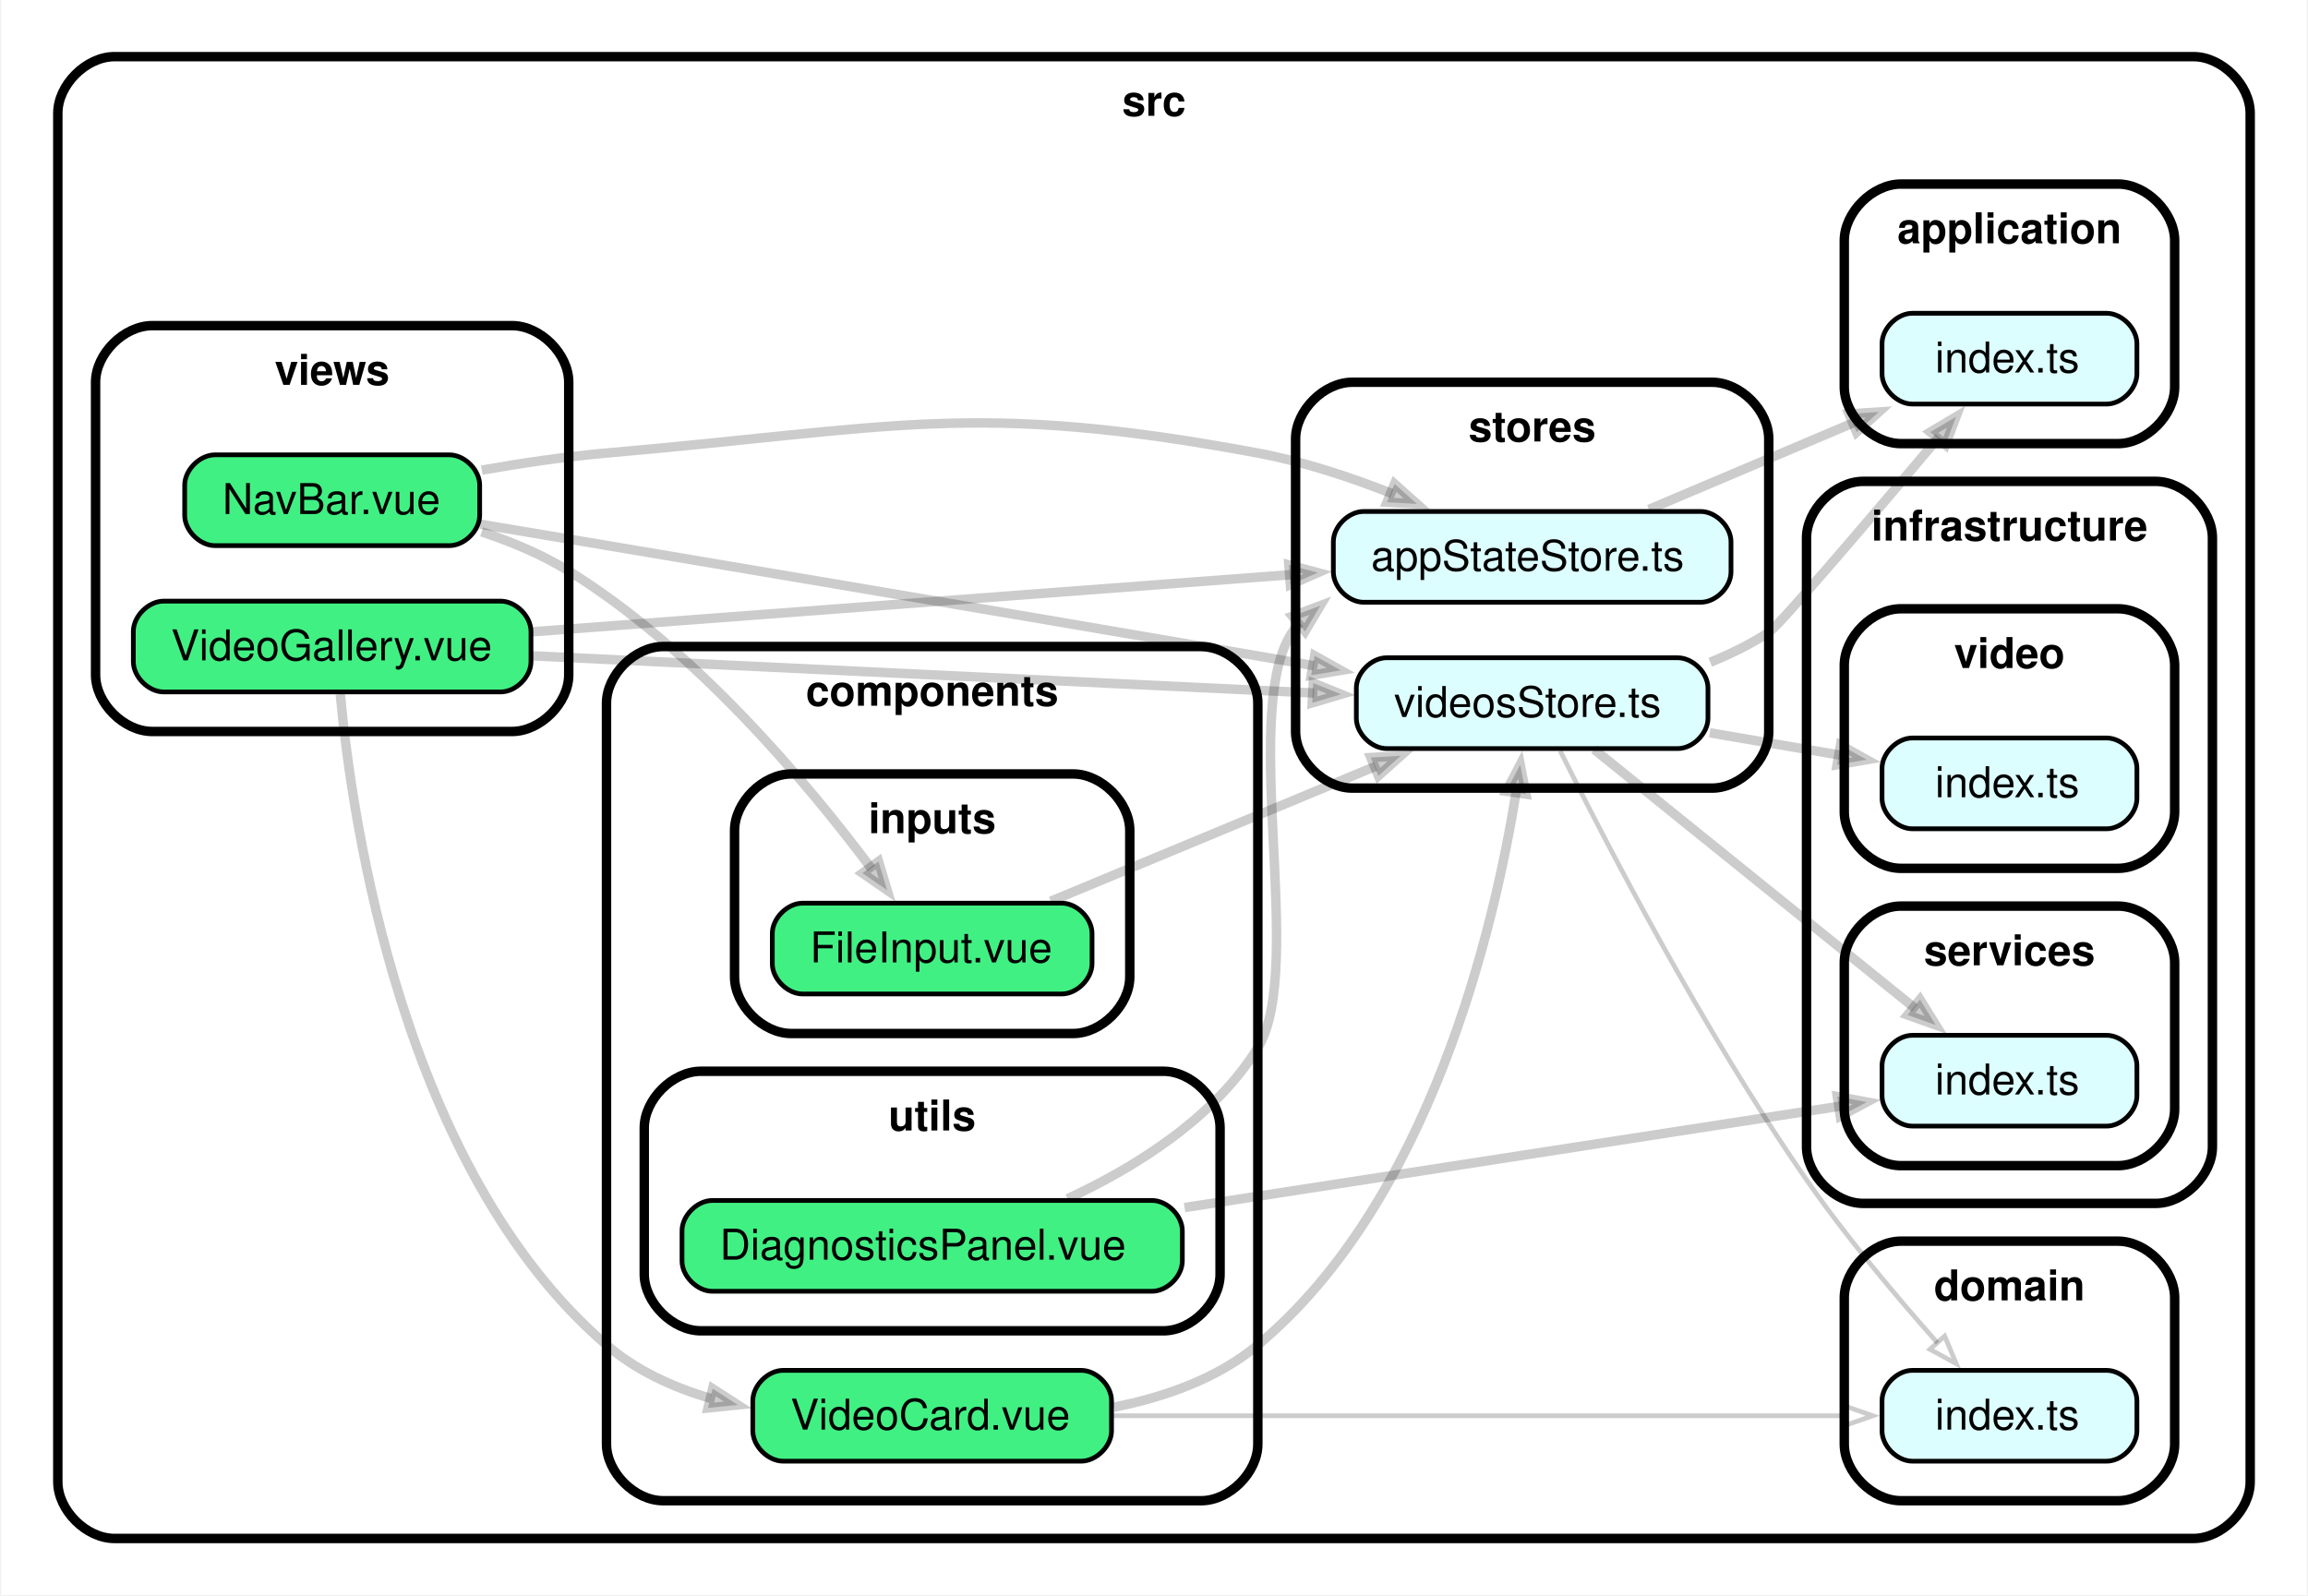
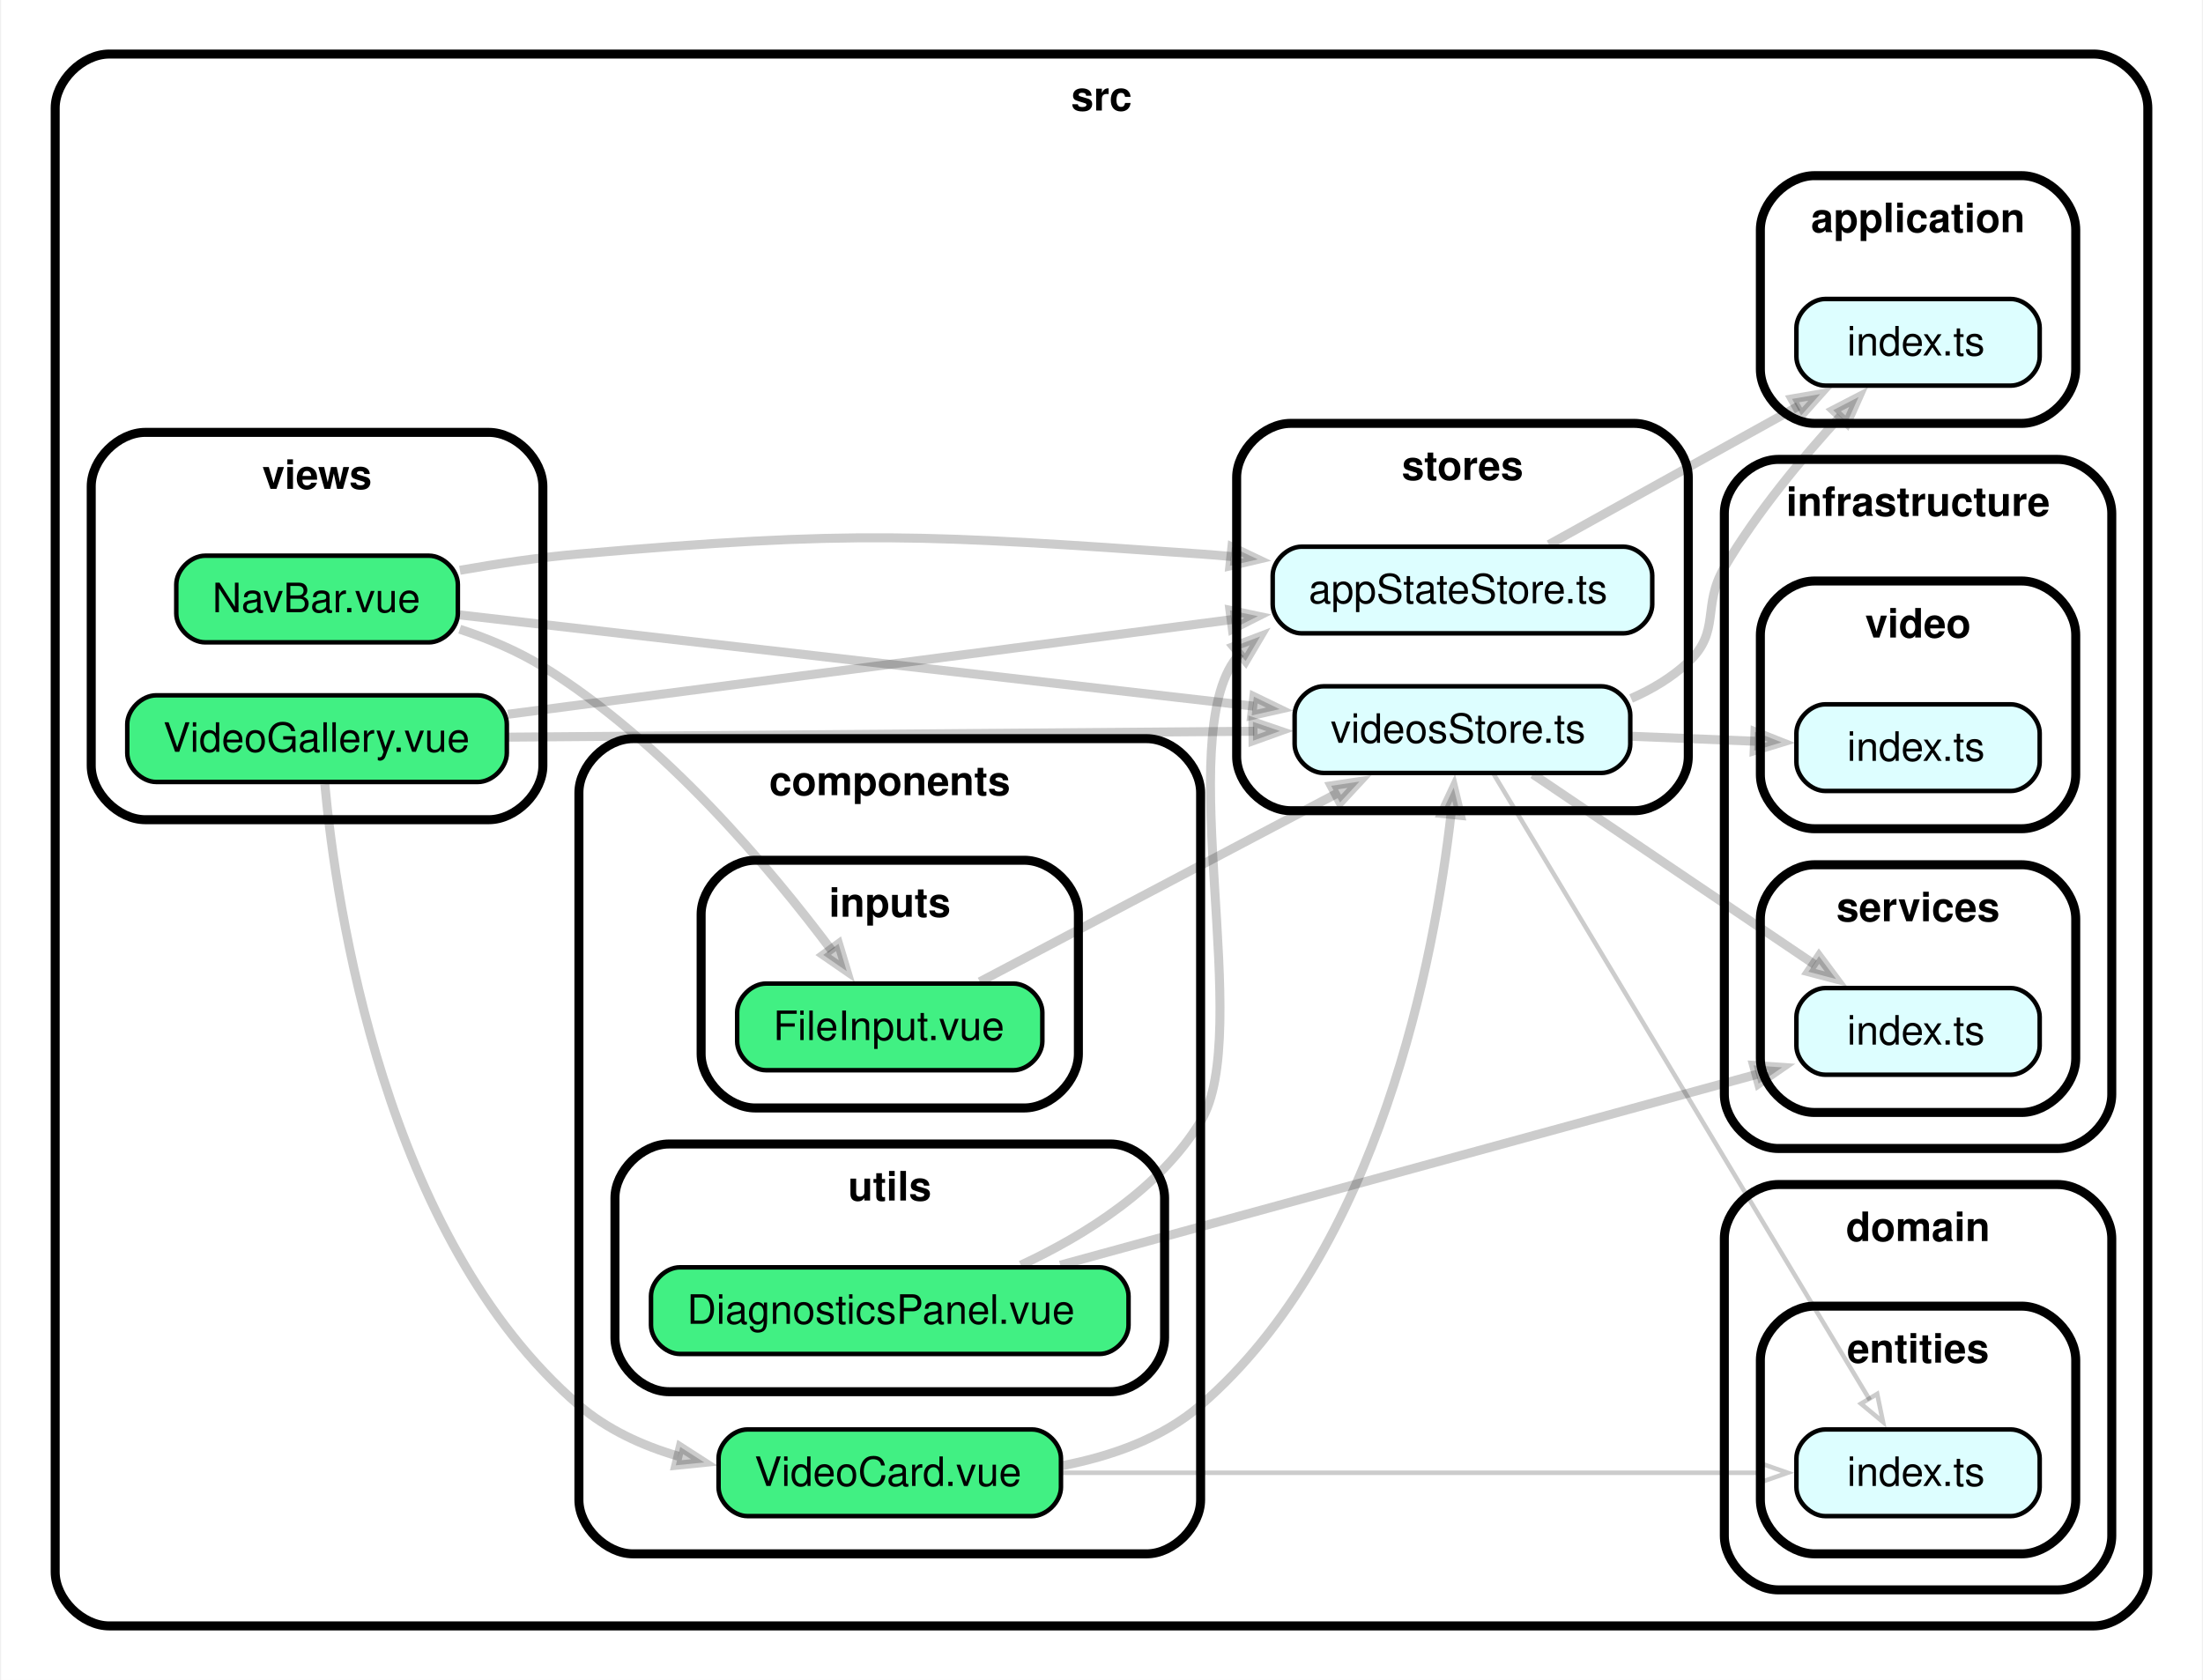
- <svg xmlns="http://www.w3.org/2000/svg" xmlns:xlink="http://www.w3.org/1999/xlink" width="489pt" height="338pt" viewBox="0.00 0.00 488.50 338.00">
-   <g id="graph0" class="graph" transform="scale(1 1) rotate(0) translate(4 334)">
-     <polygon fill="white" stroke="none" points="-4,4 -4,-334 484.5,-334 484.5,4 -4,4" />
+ <svg xmlns="http://www.w3.org/2000/svg" xmlns:xlink="http://www.w3.org/1999/xlink" width="489pt" height="373pt" viewBox="0.00 0.00 488.50 373.00">
+   <g id="graph0" class="graph" transform="scale(1 1) rotate(0) translate(4 369)">
+     <polygon fill="white" stroke="none" points="-4,4 -4,-369 484.5,-369 484.5,4 -4,4" />
    <g id="clust1" class="cluster">
-       <path fill="#ffffff" stroke="black" stroke-width="2" d="M20,-8C20,-8 460.5,-8 460.5,-8 466.5,-8 472.5,-14 472.5,-20 472.5,-20 472.5,-310 472.5,-310 472.5,-316 466.5,-322 460.5,-322 460.5,-322 20,-322 20,-322 14,-322 8,-316 8,-310 8,-310 8,-20 8,-20 8,-14 14,-8 20,-8" />
-       <text text-anchor="middle" x="240.25" y="-309.45" font-family="Helvetica,sans-Serif" font-weight="bold" font-size="9.00">src</text>
+       <path fill="#ffffff" stroke="black" stroke-width="2" d="M20,-8C20,-8 460.5,-8 460.5,-8 466.5,-8 472.5,-14 472.5,-20 472.5,-20 472.5,-345 472.5,-345 472.5,-351 466.5,-357 460.5,-357 460.5,-357 20,-357 20,-357 14,-357 8,-351 8,-345 8,-345 8,-20 8,-20 8,-14 14,-8 20,-8" />
+       <text text-anchor="middle" x="240.25" y="-344.45" font-family="Helvetica,sans-Serif" font-weight="bold" font-size="9.00">src</text>
    </g>
    <g id="clust2" class="cluster">
-       <path fill="#ffffff" stroke="black" stroke-width="2" d="M398.5,-240C398.5,-240 444.5,-240 444.5,-240 450.5,-240 456.5,-246 456.5,-252 456.5,-252 456.5,-283 456.5,-283 456.5,-289 450.5,-295 444.5,-295 444.5,-295 398.5,-295 398.5,-295 392.5,-295 386.5,-289 386.5,-283 386.5,-283 386.5,-252 386.5,-252 386.5,-246 392.5,-240 398.5,-240" />
-       <text text-anchor="middle" x="421.5" y="-282.45" font-family="Helvetica,sans-Serif" font-weight="bold" font-size="9.00">application</text>
+       <path fill="#ffffff" stroke="black" stroke-width="2" d="M398.5,-275C398.5,-275 444.5,-275 444.5,-275 450.5,-275 456.5,-281 456.5,-287 456.5,-287 456.5,-318 456.5,-318 456.5,-324 450.5,-330 444.5,-330 444.5,-330 398.5,-330 398.5,-330 392.5,-330 386.5,-324 386.5,-318 386.5,-318 386.5,-287 386.5,-287 386.5,-281 392.5,-275 398.5,-275" />
+       <text text-anchor="middle" x="421.5" y="-317.45" font-family="Helvetica,sans-Serif" font-weight="bold" font-size="9.00">application</text>
    </g>
    <g id="clust3" class="cluster">
-       <path fill="#ffffff" stroke="black" stroke-width="2" d="M136.25,-16C136.25,-16 250.25,-16 250.25,-16 256.25,-16 262.25,-22 262.25,-28 262.25,-28 262.25,-185 262.25,-185 262.25,-191 256.25,-197 250.25,-197 250.25,-197 136.25,-197 136.25,-197 130.25,-197 124.25,-191 124.25,-185 124.25,-185 124.25,-28 124.25,-28 124.25,-22 130.25,-16 136.25,-16" />
-       <text text-anchor="middle" x="193.25" y="-184.45" font-family="Helvetica,sans-Serif" font-weight="bold" font-size="9.00">components</text>
+       <path fill="#ffffff" stroke="black" stroke-width="2" d="M136.25,-24C136.25,-24 250.25,-24 250.25,-24 256.25,-24 262.25,-30 262.25,-36 262.25,-36 262.25,-193 262.25,-193 262.25,-199 256.25,-205 250.25,-205 250.25,-205 136.25,-205 136.25,-205 130.25,-205 124.25,-199 124.25,-193 124.25,-193 124.25,-36 124.25,-36 124.25,-30 130.25,-24 136.25,-24" />
+       <text text-anchor="middle" x="193.25" y="-192.45" font-family="Helvetica,sans-Serif" font-weight="bold" font-size="9.00">components</text>
    </g>
    <g id="clust4" class="cluster">
-       <path fill="#ffffff" stroke="black" stroke-width="2" d="M163.38,-115C163.38,-115 223.12,-115 223.12,-115 229.12,-115 235.12,-121 235.12,-127 235.12,-127 235.12,-158 235.12,-158 235.12,-164 229.12,-170 223.12,-170 223.12,-170 163.38,-170 163.38,-170 157.38,-170 151.38,-164 151.38,-158 151.38,-158 151.38,-127 151.38,-127 151.38,-121 157.38,-115 163.38,-115" />
-       <text text-anchor="middle" x="193.25" y="-157.45" font-family="Helvetica,sans-Serif" font-weight="bold" font-size="9.00">inputs</text>
+       <path fill="#ffffff" stroke="black" stroke-width="2" d="M163.38,-123C163.38,-123 223.12,-123 223.12,-123 229.12,-123 235.12,-129 235.12,-135 235.12,-135 235.12,-166 235.12,-166 235.12,-172 229.12,-178 223.12,-178 223.12,-178 163.38,-178 163.38,-178 157.38,-178 151.38,-172 151.38,-166 151.38,-166 151.38,-135 151.38,-135 151.38,-129 157.38,-123 163.38,-123" />
+       <text text-anchor="middle" x="193.25" y="-165.45" font-family="Helvetica,sans-Serif" font-weight="bold" font-size="9.00">inputs</text>
    </g>
    <g id="clust5" class="cluster">
-       <path fill="#ffffff" stroke="black" stroke-width="2" d="M144.25,-52C144.25,-52 242.25,-52 242.25,-52 248.25,-52 254.25,-58 254.25,-64 254.25,-64 254.25,-95 254.25,-95 254.25,-101 248.25,-107 242.25,-107 242.25,-107 144.25,-107 144.25,-107 138.25,-107 132.25,-101 132.25,-95 132.25,-95 132.25,-64 132.25,-64 132.25,-58 138.25,-52 144.25,-52" />
-       <text text-anchor="middle" x="193.25" y="-94.45" font-family="Helvetica,sans-Serif" font-weight="bold" font-size="9.00">utils</text>
+       <path fill="#ffffff" stroke="black" stroke-width="2" d="M144.25,-60C144.25,-60 242.25,-60 242.25,-60 248.25,-60 254.25,-66 254.25,-72 254.25,-72 254.25,-103 254.25,-103 254.25,-109 248.25,-115 242.25,-115 242.25,-115 144.25,-115 144.25,-115 138.25,-115 132.25,-109 132.25,-103 132.25,-103 132.25,-72 132.25,-72 132.25,-66 138.25,-60 144.25,-60" />
+       <text text-anchor="middle" x="193.25" y="-102.45" font-family="Helvetica,sans-Serif" font-weight="bold" font-size="9.00">utils</text>
+     </g>
+     <g id="clust8" class="cluster">
+       <path fill="#ffffff" stroke="black" stroke-width="2" d="M390.5,-114C390.5,-114 452.5,-114 452.5,-114 458.5,-114 464.5,-120 464.5,-126 464.5,-126 464.5,-255 464.5,-255 464.5,-261 458.5,-267 452.5,-267 452.5,-267 390.5,-267 390.5,-267 384.5,-267 378.5,-261 378.5,-255 378.5,-255 378.5,-126 378.5,-126 378.5,-120 384.5,-114 390.5,-114" />
+       <text text-anchor="middle" x="421.5" y="-254.45" font-family="Helvetica,sans-Serif" font-weight="bold" font-size="9.00">infrastructure</text>
+     </g>
+     <g id="clust9" class="cluster">
+       <path fill="#ffffff" stroke="black" stroke-width="2" d="M398.5,-122C398.5,-122 444.5,-122 444.5,-122 450.5,-122 456.5,-128 456.5,-134 456.5,-134 456.5,-165 456.5,-165 456.5,-171 450.5,-177 444.5,-177 444.5,-177 398.5,-177 398.5,-177 392.5,-177 386.5,-171 386.5,-165 386.5,-165 386.5,-134 386.5,-134 386.5,-128 392.5,-122 398.5,-122" />
+       <text text-anchor="middle" x="421.5" y="-164.45" font-family="Helvetica,sans-Serif" font-weight="bold" font-size="9.00">services</text>
+     </g>
+     <g id="clust10" class="cluster">
+       <path fill="#ffffff" stroke="black" stroke-width="2" d="M398.5,-185C398.5,-185 444.5,-185 444.5,-185 450.5,-185 456.5,-191 456.5,-197 456.5,-197 456.5,-228 456.5,-228 456.5,-234 450.5,-240 444.5,-240 444.5,-240 398.5,-240 398.5,-240 392.5,-240 386.5,-234 386.5,-228 386.5,-228 386.5,-197 386.5,-197 386.5,-191 392.5,-185 398.5,-185" />
+       <text text-anchor="middle" x="421.5" y="-227.45" font-family="Helvetica,sans-Serif" font-weight="bold" font-size="9.00">video</text>
+     </g>
+     <g id="clust6" class="cluster">
+       <path fill="#ffffff" stroke="black" stroke-width="2" d="M390.5,-16C390.5,-16 452.5,-16 452.5,-16 458.5,-16 464.5,-22 464.5,-28 464.5,-28 464.5,-94 464.5,-94 464.5,-100 458.5,-106 452.5,-106 452.5,-106 390.5,-106 390.5,-106 384.5,-106 378.5,-100 378.5,-94 378.5,-94 378.5,-28 378.5,-28 378.5,-22 384.5,-16 390.5,-16" />
+       <text text-anchor="middle" x="421.5" y="-93.45" font-family="Helvetica,sans-Serif" font-weight="bold" font-size="9.00">domain</text>
    </g>
    <g id="clust7" class="cluster">
-       <path fill="#ffffff" stroke="black" stroke-width="2" d="M390.5,-79C390.5,-79 452.5,-79 452.5,-79 458.5,-79 464.5,-85 464.5,-91 464.5,-91 464.5,-220 464.5,-220 464.5,-226 458.5,-232 452.5,-232 452.5,-232 390.5,-232 390.5,-232 384.5,-232 378.5,-226 378.5,-220 378.5,-220 378.5,-91 378.5,-91 378.5,-85 384.5,-79 390.5,-79" />
-       <text text-anchor="middle" x="421.5" y="-219.45" font-family="Helvetica,sans-Serif" font-weight="bold" font-size="9.00">infrastructure</text>
-     </g>
-     <g id="clust8" class="cluster">
-       <path fill="#ffffff" stroke="black" stroke-width="2" d="M398.5,-87C398.5,-87 444.5,-87 444.5,-87 450.5,-87 456.5,-93 456.5,-99 456.5,-99 456.5,-130 456.5,-130 456.5,-136 450.5,-142 444.5,-142 444.5,-142 398.5,-142 398.5,-142 392.5,-142 386.5,-136 386.5,-130 386.5,-130 386.5,-99 386.5,-99 386.5,-93 392.5,-87 398.5,-87" />
-       <text text-anchor="middle" x="421.5" y="-129.45" font-family="Helvetica,sans-Serif" font-weight="bold" font-size="9.00">services</text>
-     </g>
-     <g id="clust9" class="cluster">
-       <path fill="#ffffff" stroke="black" stroke-width="2" d="M398.5,-150C398.5,-150 444.5,-150 444.5,-150 450.5,-150 456.5,-156 456.5,-162 456.5,-162 456.5,-193 456.5,-193 456.5,-199 450.5,-205 444.5,-205 444.5,-205 398.5,-205 398.5,-205 392.5,-205 386.5,-199 386.5,-193 386.5,-193 386.5,-162 386.5,-162 386.5,-156 392.5,-150 398.5,-150" />
-       <text text-anchor="middle" x="421.5" y="-192.45" font-family="Helvetica,sans-Serif" font-weight="bold" font-size="9.00">video</text>
-     </g>
-     <g id="clust10" class="cluster">
-       <path fill="#ffffff" stroke="black" stroke-width="2" d="M282.25,-167C282.25,-167 358.5,-167 358.5,-167 364.5,-167 370.5,-173 370.5,-179 370.5,-179 370.5,-241 370.5,-241 370.5,-247 364.5,-253 358.5,-253 358.5,-253 282.25,-253 282.25,-253 276.25,-253 270.25,-247 270.25,-241 270.25,-241 270.25,-179 270.25,-179 270.25,-173 276.25,-167 282.25,-167" />
-       <text text-anchor="middle" x="320.38" y="-240.45" font-family="Helvetica,sans-Serif" font-weight="bold" font-size="9.00">stores</text>
-     </g>
-     <g id="clust6" class="cluster">
-       <path fill="#ffffff" stroke="black" stroke-width="2" d="M398.5,-16C398.5,-16 444.5,-16 444.5,-16 450.5,-16 456.5,-22 456.5,-28 456.5,-28 456.5,-59 456.5,-59 456.5,-65 450.5,-71 444.5,-71 444.5,-71 398.5,-71 398.5,-71 392.5,-71 386.5,-65 386.5,-59 386.5,-59 386.5,-28 386.5,-28 386.5,-22 392.5,-16 398.5,-16" />
-       <text text-anchor="middle" x="421.5" y="-58.45" font-family="Helvetica,sans-Serif" font-weight="bold" font-size="9.00">domain</text>
+       <path fill="#ffffff" stroke="black" stroke-width="2" d="M398.5,-24C398.5,-24 444.5,-24 444.5,-24 450.5,-24 456.5,-30 456.5,-36 456.5,-36 456.5,-67 456.5,-67 456.5,-73 450.5,-79 444.5,-79 444.5,-79 398.5,-79 398.5,-79 392.5,-79 386.5,-73 386.5,-67 386.5,-67 386.5,-36 386.5,-36 386.5,-30 392.5,-24 398.5,-24" />
+       <text text-anchor="middle" x="421.5" y="-66.45" font-family="Helvetica,sans-Serif" font-weight="bold" font-size="9.00">entities</text>
+     </g>
+     <g id="clust12" class="cluster">
+       <path fill="#ffffff" stroke="black" stroke-width="2" d="M28,-187C28,-187 104.25,-187 104.25,-187 110.25,-187 116.25,-193 116.25,-199 116.25,-199 116.25,-261 116.25,-261 116.25,-267 110.25,-273 104.25,-273 104.25,-273 28,-273 28,-273 22,-273 16,-267 16,-261 16,-261 16,-199 16,-199 16,-193 22,-187 28,-187" />
+       <text text-anchor="middle" x="66.12" y="-260.45" font-family="Helvetica,sans-Serif" font-weight="bold" font-size="9.00">views</text>
    </g>
    <g id="clust11" class="cluster">
-       <path fill="#ffffff" stroke="black" stroke-width="2" d="M28,-179C28,-179 104.25,-179 104.25,-179 110.25,-179 116.25,-185 116.25,-191 116.25,-191 116.25,-253 116.25,-253 116.25,-259 110.25,-265 104.25,-265 104.25,-265 28,-265 28,-265 22,-265 16,-259 16,-253 16,-253 16,-191 16,-191 16,-185 22,-179 28,-179" />
-       <text text-anchor="middle" x="66.12" y="-252.45" font-family="Helvetica,sans-Serif" font-weight="bold" font-size="9.00">views</text>
+       <path fill="#ffffff" stroke="black" stroke-width="2" d="M282.25,-189C282.25,-189 358.5,-189 358.5,-189 364.5,-189 370.5,-195 370.5,-201 370.5,-201 370.5,-263 370.5,-263 370.5,-269 364.5,-275 358.5,-275 358.5,-275 282.25,-275 282.25,-275 276.25,-275 270.25,-269 270.25,-263 270.25,-263 270.25,-201 270.25,-201 270.25,-195 276.25,-189 282.25,-189" />
+       <text text-anchor="middle" x="320.38" y="-262.45" font-family="Helvetica,sans-Serif" font-weight="bold" font-size="9.00">stores</text>
    </g>
    <g id="node1" class="node">
      <g id="a_node1">
        <a xlink:href="src/application/index.ts" xlink:title="index.ts">
-           <path fill="#ddfeff" stroke="black" d="M442.08,-267.62C442.08,-267.62 400.92,-267.62 400.92,-267.62 397.71,-267.62 394.5,-264.42 394.5,-261.21 394.5,-261.21 394.5,-254.79 394.5,-254.79 394.5,-251.58 397.71,-248.38 400.92,-248.38 400.92,-248.38 442.08,-248.38 442.08,-248.38 445.29,-248.38 448.5,-251.58 448.5,-254.79 448.5,-254.79 448.5,-261.21 448.5,-261.21 448.5,-264.42 445.29,-267.62 442.08,-267.62" />
-           <text text-anchor="start" x="405.75" y="-255.07" font-family="Helvetica,sans-Serif" font-size="9.00">index.ts</text>
+           <path fill="#ddfeff" stroke="black" d="M442.08,-302.62C442.08,-302.62 400.92,-302.62 400.92,-302.62 397.71,-302.62 394.5,-299.42 394.5,-296.21 394.5,-296.21 394.5,-289.79 394.5,-289.79 394.5,-286.58 397.71,-283.38 400.92,-283.38 400.92,-283.38 442.08,-283.38 442.08,-283.38 445.29,-283.38 448.5,-286.58 448.5,-289.79 448.5,-289.79 448.5,-296.21 448.5,-296.21 448.5,-299.42 445.29,-302.62 442.08,-302.62" />
+           <text text-anchor="start" x="405.75" y="-290.07" font-family="Helvetica,sans-Serif" font-size="9.00">index.ts</text>
        </a>
      </g>
    </g>
    <g id="node2" class="node">
      <g id="a_node2">
        <a xlink:href="src/components/VideoCard.vue" xlink:title="VideoCard.vue">
-           <path fill="#41f083" stroke="black" d="M224.83,-43.62C224.83,-43.62 161.67,-43.62 161.67,-43.62 158.46,-43.62 155.25,-40.42 155.25,-37.21 155.25,-37.21 155.25,-30.79 155.25,-30.79 155.25,-27.58 158.46,-24.38 161.67,-24.38 161.67,-24.38 224.83,-24.38 224.83,-24.38 228.04,-24.38 231.25,-27.58 231.25,-30.79 231.25,-30.79 231.25,-37.21 231.25,-37.21 231.25,-40.42 228.04,-43.62 224.83,-43.62" />
-           <text text-anchor="start" x="163.25" y="-31.07" font-family="Helvetica,sans-Serif" font-size="9.00">VideoCard.vue</text>
+           <path fill="#41f083" stroke="black" d="M224.83,-51.62C224.83,-51.62 161.67,-51.62 161.67,-51.62 158.46,-51.62 155.25,-48.42 155.25,-45.21 155.25,-45.21 155.25,-38.79 155.25,-38.79 155.25,-35.58 158.46,-32.38 161.67,-32.38 161.67,-32.38 224.83,-32.38 224.83,-32.38 228.04,-32.38 231.25,-35.58 231.25,-38.79 231.25,-38.79 231.25,-45.21 231.25,-45.21 231.25,-48.42 228.04,-51.62 224.83,-51.62" />
+           <text text-anchor="start" x="163.25" y="-39.08" font-family="Helvetica,sans-Serif" font-size="9.00">VideoCard.vue</text>
        </a>
      </g>
    </g>
    <g id="node3" class="node">
      <g id="a_node3">
-         <a xlink:href="src/domain/index.ts" xlink:title="index.ts">
-           <path fill="#ddfeff" stroke="black" d="M442.08,-43.62C442.08,-43.62 400.92,-43.62 400.92,-43.62 397.71,-43.62 394.5,-40.42 394.5,-37.21 394.5,-37.21 394.5,-30.79 394.5,-30.79 394.5,-27.58 397.71,-24.38 400.92,-24.38 400.92,-24.38 442.08,-24.38 442.08,-24.38 445.29,-24.38 448.5,-27.58 448.5,-30.79 448.5,-30.79 448.5,-37.21 448.5,-37.21 448.5,-40.42 445.29,-43.62 442.08,-43.62" />
-           <text text-anchor="start" x="405.75" y="-31.07" font-family="Helvetica,sans-Serif" font-size="9.00">index.ts</text>
+         <a xlink:href="src/stores/videosStore.ts" xlink:title="videosStore.ts">
+           <path fill="#ddfeff" stroke="black" d="M351.21,-216.62C351.21,-216.62 289.54,-216.62 289.54,-216.62 286.33,-216.62 283.12,-213.42 283.12,-210.21 283.12,-210.21 283.12,-203.79 283.12,-203.79 283.12,-200.58 286.33,-197.38 289.54,-197.38 289.54,-197.38 351.21,-197.38 351.21,-197.38 354.42,-197.38 357.62,-200.58 357.62,-203.79 357.62,-203.79 357.62,-210.21 357.62,-210.21 357.62,-213.42 354.42,-216.62 351.21,-216.62" />
+           <text text-anchor="start" x="291.12" y="-204.07" font-family="Helvetica,sans-Serif" font-size="9.00">videosStore.ts</text>
        </a>
      </g>
    </g>
    <g id="edge1" class="edge">
-       <path fill="none" stroke="#000000" stroke-opacity="0.2" d="M231.61,-34C274.74,-34 345.05,-34 386.64,-34" />
-       <polygon fill="none" stroke="#000000" stroke-opacity="0.2" points="386.54,-36.1 392.54,-34 386.54,-31.9 386.54,-36.1" />
+       <path fill="none" stroke="#000000" stroke-width="2" stroke-opacity="0.2" d="M231.5,-43.57C242.44,-45.67 253.74,-49.65 262.25,-57 302.02,-91.32 314.19,-156.43 317.85,-188.37" />
+       <polygon fill="#000000" fill-opacity="0.2" stroke="#000000" stroke-width="2" stroke-opacity="0.2" points="315.74,-188.38 318.43,-194.14 319.92,-187.96 315.74,-188.38" />
    </g>
    <g id="node4" class="node">
      <g id="a_node4">
-         <a xlink:href="src/stores/videosStore.ts" xlink:title="videosStore.ts">
-           <path fill="#ddfeff" stroke="black" d="M351.21,-194.62C351.21,-194.62 289.54,-194.62 289.54,-194.62 286.33,-194.62 283.12,-191.42 283.12,-188.21 283.12,-188.21 283.12,-181.79 283.12,-181.79 283.12,-178.58 286.33,-175.38 289.54,-175.38 289.54,-175.38 351.21,-175.38 351.21,-175.38 354.42,-175.38 357.62,-178.58 357.62,-181.79 357.62,-181.79 357.62,-188.21 357.62,-188.21 357.62,-191.42 354.42,-194.62 351.21,-194.62" />
-           <text text-anchor="start" x="291.12" y="-182.07" font-family="Helvetica,sans-Serif" font-size="9.00">videosStore.ts</text>
+         <a xlink:href="src/domain/entities/index.ts" xlink:title="index.ts">
+           <path fill="#ddfeff" stroke="black" d="M442.08,-51.62C442.08,-51.62 400.92,-51.62 400.92,-51.62 397.71,-51.62 394.5,-48.42 394.5,-45.21 394.5,-45.21 394.5,-38.79 394.5,-38.79 394.5,-35.58 397.71,-32.38 400.92,-32.38 400.92,-32.38 442.08,-32.38 442.08,-32.38 445.29,-32.38 448.5,-35.58 448.5,-38.79 448.5,-38.79 448.5,-45.21 448.5,-45.21 448.5,-48.42 445.29,-51.62 442.08,-51.62" />
+           <text text-anchor="start" x="405.75" y="-39.08" font-family="Helvetica,sans-Serif" font-size="9.00">index.ts</text>
        </a>
      </g>
    </g>
    <g id="edge2" class="edge">
-       <path fill="none" stroke="#000000" stroke-width="2" stroke-opacity="0.2" d="M231.7,-35.81C242.52,-37.94 253.71,-41.88 262.25,-49 298.63,-79.34 312.26,-136.84 317.02,-166.41" />
-       <polygon fill="#000000" fill-opacity="0.2" stroke="#000000" stroke-width="2" stroke-opacity="0.2" points="314.89,-166.33 317.84,-171.97 319.05,-165.73 314.89,-166.33" />
+       <path fill="none" stroke="#000000" stroke-opacity="0.2" d="M231.61,-42C274.74,-42 345.05,-42 386.64,-42" />
+       <polygon fill="none" stroke="#000000" stroke-opacity="0.2" points="386.54,-44.1 392.54,-42 386.54,-39.9 386.54,-44.1" />
    </g>
    <g id="edge7" class="edge">
-       <path fill="none" stroke="#000000" stroke-width="2" stroke-opacity="0.2" d="M358.1,-193.67C362.45,-195.43 366.69,-197.52 370.5,-200 372.78,-201.49 392.57,-224.77 406.56,-241.37" />
-       <polygon fill="#000000" fill-opacity="0.2" stroke="#000000" stroke-width="2" stroke-opacity="0.2" points="404.71,-242.44 410.18,-245.68 407.93,-239.74 404.71,-242.44" />
+       <path fill="none" stroke="#000000" stroke-width="2" stroke-opacity="0.2" d="M357.8,-213.92C362.45,-215.95 366.85,-218.59 370.5,-222 377.8,-228.82 373.44,-234.39 378.5,-243 385.64,-255.15 395.75,-267.29 404.26,-276.57" />
+       <polygon fill="#000000" fill-opacity="0.2" stroke="#000000" stroke-width="2" stroke-opacity="0.2" points="402.66,-277.93 408.3,-280.85 405.71,-275.05 402.66,-277.93" />
    </g>
    <g id="edge8" class="edge">
-       <path fill="none" stroke="#000000" stroke-opacity="0.2" d="M326.31,-174.89C335.56,-156.27 356.56,-115.61 378.5,-84 386.96,-71.81 397.74,-59.02 406.26,-49.43" />
-       <polygon fill="none" stroke="#000000" stroke-opacity="0.2" points="407.77,-50.89 410.23,-45.03 404.65,-48.08 407.77,-50.89" />
+       <path fill="none" stroke="#000000" stroke-opacity="0.2" d="M327.28,-197.17C343.77,-169.73 390.43,-92.05 410.8,-58.15" />
+       <polygon fill="none" stroke="#000000" stroke-opacity="0.2" points="412.43,-59.51 413.72,-53.28 408.83,-57.34 412.43,-59.51" />
    </g>
    <g id="node8" class="node">
      <g id="a_node8">
        <a xlink:href="src/infrastructure/services/index.ts" xlink:title="index.ts">
-           <path fill="#ddfeff" stroke="black" d="M442.08,-114.62C442.08,-114.62 400.92,-114.62 400.92,-114.62 397.71,-114.62 394.5,-111.42 394.5,-108.21 394.5,-108.21 394.5,-101.79 394.5,-101.79 394.5,-98.58 397.71,-95.38 400.92,-95.38 400.92,-95.38 442.08,-95.38 442.08,-95.38 445.29,-95.38 448.5,-98.58 448.5,-101.79 448.5,-101.79 448.5,-108.21 448.5,-108.21 448.5,-111.42 445.29,-114.62 442.08,-114.62" />
-           <text text-anchor="start" x="405.75" y="-102.08" font-family="Helvetica,sans-Serif" font-size="9.00">index.ts</text>
+           <path fill="#ddfeff" stroke="black" d="M442.08,-149.62C442.08,-149.62 400.92,-149.62 400.92,-149.62 397.71,-149.62 394.5,-146.42 394.5,-143.21 394.5,-143.21 394.5,-136.79 394.5,-136.79 394.5,-133.58 397.71,-130.38 400.92,-130.38 400.92,-130.38 442.08,-130.38 442.08,-130.38 445.29,-130.38 448.5,-133.58 448.5,-136.79 448.5,-136.79 448.5,-143.21 448.5,-143.21 448.5,-146.42 445.29,-149.62 442.08,-149.62" />
+           <text text-anchor="start" x="405.75" y="-137.07" font-family="Helvetica,sans-Serif" font-size="9.00">index.ts</text>
        </a>
      </g>
    </g>
    <g id="edge9" class="edge">
-       <path fill="none" stroke="#000000" stroke-width="2" stroke-opacity="0.2" d="M333.53,-175.19C350.47,-161.52 381.36,-136.59 401.4,-120.41" />
-       <polygon fill="#000000" fill-opacity="0.2" stroke="#000000" stroke-width="2" stroke-opacity="0.2" points="402.54,-122.19 405.89,-116.79 399.9,-118.93 402.54,-122.19" />
+       <path fill="none" stroke="#000000" stroke-width="2" stroke-opacity="0.2" d="M336,-197.11C352.47,-185.98 379.42,-167.77 398.45,-154.91" />
+       <polygon fill="#000000" fill-opacity="0.2" stroke="#000000" stroke-width="2" stroke-opacity="0.2" points="399.51,-156.72 403.31,-151.62 397.16,-153.24 399.51,-156.72" />
    </g>
    <g id="node9" class="node">
      <g id="a_node9">
        <a xlink:href="src/infrastructure/video/index.ts" xlink:title="index.ts">
-           <path fill="#ddfeff" stroke="black" d="M442.08,-177.62C442.08,-177.62 400.92,-177.62 400.92,-177.62 397.71,-177.62 394.5,-174.42 394.5,-171.21 394.5,-171.21 394.5,-164.79 394.5,-164.79 394.5,-161.58 397.71,-158.38 400.92,-158.38 400.92,-158.38 442.08,-158.38 442.08,-158.38 445.29,-158.38 448.5,-161.58 448.5,-164.79 448.5,-164.79 448.5,-171.21 448.5,-171.21 448.5,-174.42 445.29,-177.62 442.08,-177.62" />
-           <text text-anchor="start" x="405.75" y="-165.07" font-family="Helvetica,sans-Serif" font-size="9.00">index.ts</text>
+           <path fill="#ddfeff" stroke="black" d="M442.08,-212.62C442.08,-212.62 400.92,-212.62 400.92,-212.62 397.71,-212.62 394.5,-209.42 394.5,-206.21 394.5,-206.21 394.5,-199.79 394.5,-199.79 394.5,-196.58 397.71,-193.38 400.92,-193.38 400.92,-193.38 442.08,-193.38 442.08,-193.38 445.29,-193.38 448.5,-196.58 448.5,-199.79 448.5,-199.79 448.5,-206.21 448.5,-206.21 448.5,-209.42 445.29,-212.62 442.08,-212.62" />
+           <text text-anchor="start" x="405.75" y="-200.07" font-family="Helvetica,sans-Serif" font-size="9.00">index.ts</text>
        </a>
      </g>
    </g>
    <g id="edge10" class="edge">
-       <path fill="none" stroke="#000000" stroke-width="2" stroke-opacity="0.2" d="M358,-178.72C367.02,-177.17 376.65,-175.52 385.59,-173.99" />
-       <polygon fill="#000000" fill-opacity="0.2" stroke="#000000" stroke-width="2" stroke-opacity="0.2" points="385.7,-176.1 391.25,-173.02 384.99,-171.96 385.7,-176.1" />
+       <path fill="none" stroke="#000000" stroke-width="2" stroke-opacity="0.2" d="M358,-205.52C366.93,-205.16 376.45,-204.78 385.31,-204.42" />
+       <polygon fill="#000000" fill-opacity="0.2" stroke="#000000" stroke-width="2" stroke-opacity="0.2" points="385.3,-206.52 391.21,-204.18 385.13,-202.33 385.3,-206.52" />
    </g>
    <g id="node5" class="node">
      <g id="a_node5">
        <a xlink:href="src/components/inputs/FileInput.vue" xlink:title="FileInput.vue">
-           <path fill="#41f083" stroke="black" d="M220.71,-142.62C220.71,-142.62 165.79,-142.62 165.79,-142.62 162.58,-142.62 159.38,-139.42 159.38,-136.21 159.38,-136.21 159.38,-129.79 159.38,-129.79 159.38,-126.58 162.58,-123.38 165.79,-123.38 165.79,-123.38 220.71,-123.38 220.71,-123.38 223.92,-123.38 227.12,-126.58 227.12,-129.79 227.12,-129.79 227.12,-136.21 227.12,-136.21 227.12,-139.42 223.92,-142.62 220.71,-142.62" />
-           <text text-anchor="start" x="167.38" y="-130.07" font-family="Helvetica,sans-Serif" font-size="9.00">FileInput.vue</text>
+           <path fill="#41f083" stroke="black" d="M220.71,-150.62C220.71,-150.62 165.79,-150.62 165.79,-150.62 162.58,-150.62 159.38,-147.42 159.38,-144.21 159.38,-144.21 159.38,-137.79 159.38,-137.79 159.38,-134.58 162.58,-131.38 165.79,-131.38 165.79,-131.38 220.71,-131.38 220.71,-131.38 223.92,-131.38 227.12,-134.58 227.12,-137.79 227.12,-137.79 227.12,-144.21 227.12,-144.21 227.12,-147.42 223.92,-150.62 220.71,-150.62" />
+           <text text-anchor="start" x="167.38" y="-138.07" font-family="Helvetica,sans-Serif" font-size="9.00">FileInput.vue</text>
        </a>
      </g>
    </g>
    <g id="edge3" class="edge">
-       <path fill="none" stroke="#000000" stroke-width="2" stroke-opacity="0.2" d="M218.38,-143.03C237.94,-151.16 265.68,-162.69 287.14,-171.6" />
-       <polygon fill="#000000" fill-opacity="0.2" stroke="#000000" stroke-width="2" stroke-opacity="0.2" points="286.18,-173.48 292.53,-173.84 287.79,-169.6 286.18,-173.48" />
+       <path fill="none" stroke="#000000" stroke-width="2" stroke-opacity="0.2" d="M213.25,-151.02C234.29,-162.12 268.37,-180.1 292.22,-192.68" />
+       <polygon fill="#000000" fill-opacity="0.2" stroke="#000000" stroke-width="2" stroke-opacity="0.2" points="291.23,-194.53 297.51,-195.47 293.19,-190.81 291.23,-194.53" />
    </g>
    <g id="node6" class="node">
      <g id="a_node6">
        <a xlink:href="src/components/utils/DiagnosticsPanel.vue" xlink:title="DiagnosticsPanel.vue">
-           <path fill="#41f083" stroke="black" d="M239.83,-79.62C239.83,-79.62 146.67,-79.62 146.67,-79.62 143.46,-79.62 140.25,-76.42 140.25,-73.21 140.25,-73.21 140.25,-66.79 140.25,-66.79 140.25,-63.58 143.46,-60.38 146.67,-60.38 146.67,-60.38 239.83,-60.38 239.83,-60.38 243.04,-60.38 246.25,-63.58 246.25,-66.79 246.25,-66.79 246.25,-73.21 246.25,-73.21 246.25,-76.42 243.04,-79.62 239.83,-79.62" />
-           <text text-anchor="start" x="148.25" y="-67.08" font-family="Helvetica,sans-Serif" font-size="9.00">DiagnosticsPanel.vue</text>
+           <path fill="#41f083" stroke="black" d="M239.83,-87.62C239.83,-87.62 146.67,-87.62 146.67,-87.62 143.46,-87.62 140.25,-84.42 140.25,-81.21 140.25,-81.21 140.25,-74.79 140.25,-74.79 140.25,-71.58 143.46,-68.38 146.67,-68.38 146.67,-68.38 239.83,-68.38 239.83,-68.38 243.04,-68.38 246.25,-71.58 246.25,-74.79 246.25,-74.79 246.25,-81.21 246.25,-81.21 246.25,-84.42 243.04,-87.62 239.83,-87.62" />
+           <text text-anchor="start" x="148.25" y="-75.08" font-family="Helvetica,sans-Serif" font-size="9.00">DiagnosticsPanel.vue</text>
        </a>
      </g>
    </g>
    <g id="node7" class="node">
      <g id="a_node7">
        <a xlink:href="src/stores/appStateStore.ts" xlink:title="appStateStore.ts">
-           <path fill="#ddfeff" stroke="black" d="M356.08,-225.62C356.08,-225.62 284.67,-225.62 284.67,-225.62 281.46,-225.62 278.25,-222.42 278.25,-219.21 278.25,-219.21 278.25,-212.79 278.25,-212.79 278.25,-209.58 281.46,-206.38 284.67,-206.38 284.67,-206.38 356.08,-206.38 356.08,-206.38 359.29,-206.38 362.5,-209.58 362.5,-212.79 362.5,-212.79 362.5,-219.21 362.5,-219.21 362.5,-222.42 359.29,-225.62 356.08,-225.62" />
-           <text text-anchor="start" x="286.25" y="-213.07" font-family="Helvetica,sans-Serif" font-size="9.00">appStateStore.ts</text>
+           <path fill="#ddfeff" stroke="black" d="M356.08,-247.62C356.08,-247.62 284.67,-247.62 284.67,-247.62 281.46,-247.62 278.25,-244.42 278.25,-241.21 278.25,-241.21 278.25,-234.79 278.25,-234.79 278.25,-231.58 281.46,-228.38 284.67,-228.38 284.67,-228.38 356.08,-228.38 356.08,-228.38 359.29,-228.38 362.5,-231.58 362.5,-234.79 362.5,-234.79 362.5,-241.21 362.5,-241.21 362.5,-244.42 359.29,-247.62 356.08,-247.62" />
+           <text text-anchor="start" x="286.25" y="-235.07" font-family="Helvetica,sans-Serif" font-size="9.00">appStateStore.ts</text>
        </a>
      </g>
    </g>
    <g id="edge4" class="edge">
-       <path fill="none" stroke="#000000" stroke-width="2" stroke-opacity="0.2" d="M221.94,-79.99C236.44,-86.72 253.06,-97.13 262.25,-112 272.69,-128.89 257.73,-185.58 270.25,-201 270.52,-201.33 270.79,-201.65 271.07,-201.97" />
-       <polygon fill="#000000" fill-opacity="0.2" stroke="#000000" stroke-width="2" stroke-opacity="0.2" points="269.55,-203.43 275.5,-205.67 272.25,-200.21 269.55,-203.43" />
+       <path fill="none" stroke="#000000" stroke-width="2" stroke-opacity="0.2" d="M222.35,-88.1C236.8,-94.83 253.22,-105.19 262.25,-120 274.2,-139.6 255.89,-205.09 270.25,-223 270.52,-223.33 270.79,-223.65 271.07,-223.97" />
+       <polygon fill="#000000" fill-opacity="0.2" stroke="#000000" stroke-width="2" stroke-opacity="0.2" points="269.54,-225.43 275.47,-227.69 272.24,-222.22 269.54,-225.43" />
    </g>
    <g id="edge5" class="edge">
-       <path fill="none" stroke="#000000" stroke-width="2" stroke-opacity="0.2" d="M246.72,-78.12C289.51,-84.74 348.72,-93.9 385.8,-99.63" />
-       <polygon fill="#000000" fill-opacity="0.2" stroke="#000000" stroke-width="2" stroke-opacity="0.2" points="385.03,-101.64 391.28,-100.48 385.67,-97.49 385.03,-101.64" />
+       <path fill="none" stroke="#000000" stroke-width="2" stroke-opacity="0.2" d="M231.1,-88.1C273.89,-99.82 343.92,-119.02 385.78,-130.48" />
+       <polygon fill="#000000" fill-opacity="0.2" stroke="#000000" stroke-width="2" stroke-opacity="0.2" points="385,-132.45 391.34,-132.01 386.11,-128.4 385,-132.45" />
    </g>
    <g id="edge6" class="edge">
-       <path fill="none" stroke="#000000" stroke-width="2" stroke-opacity="0.2" d="M345.12,-226.06C358.14,-231.58 374.46,-238.49 388.59,-244.48" />
-       <polygon fill="#000000" fill-opacity="0.2" stroke="#000000" stroke-width="2" stroke-opacity="0.2" points="387.48,-246.29 393.82,-246.7 389.11,-242.42 387.48,-246.29" />
+       <path fill="none" stroke="#000000" stroke-width="2" stroke-opacity="0.2" d="M339.56,-248.09C355.07,-256.69 377.54,-269.16 394.88,-278.78" />
+       <polygon fill="#000000" fill-opacity="0.2" stroke="#000000" stroke-width="2" stroke-opacity="0.2" points="393.52,-280.43 399.79,-281.51 395.56,-276.76 393.52,-280.43" />
    </g>
    <g id="node10" class="node">
      <g id="a_node10">
        <a xlink:href="src/views/NavBar.vue" xlink:title="NavBar.vue">
-           <path fill="#41f083" stroke="black" d="M90.96,-237.62C90.96,-237.62 41.29,-237.62 41.29,-237.62 38.08,-237.62 34.88,-234.42 34.88,-231.21 34.88,-231.21 34.88,-224.79 34.88,-224.79 34.88,-221.58 38.08,-218.38 41.29,-218.38 41.29,-218.38 90.96,-218.38 90.96,-218.38 94.17,-218.38 97.38,-221.58 97.38,-224.79 97.38,-224.79 97.38,-231.21 97.38,-231.21 97.38,-234.42 94.17,-237.62 90.96,-237.62" />
-           <text text-anchor="start" x="42.88" y="-225.07" font-family="Helvetica,sans-Serif" font-size="9.00">NavBar.vue</text>
+           <path fill="#41f083" stroke="black" d="M90.96,-245.62C90.96,-245.62 41.29,-245.62 41.29,-245.62 38.08,-245.62 34.88,-242.42 34.88,-239.21 34.88,-239.21 34.88,-232.79 34.88,-232.79 34.88,-229.58 38.08,-226.38 41.29,-226.38 41.29,-226.38 90.96,-226.38 90.96,-226.38 94.17,-226.38 97.38,-229.58 97.38,-232.79 97.38,-232.79 97.38,-239.21 97.38,-239.21 97.38,-242.42 94.17,-245.62 90.96,-245.62" />
+           <text text-anchor="start" x="42.88" y="-233.07" font-family="Helvetica,sans-Serif" font-size="9.00">NavBar.vue</text>
        </a>
      </g>
    </g>
    <g id="edge13" class="edge">
-       <path fill="none" stroke="#000000" stroke-width="2" stroke-opacity="0.2" d="M97.55,-222.91C135.95,-216.47 204.01,-205.02 262.25,-195 266.09,-194.34 270.08,-193.65 274.08,-192.95" />
-       <polygon fill="#000000" fill-opacity="0.2" stroke="#000000" stroke-width="2" stroke-opacity="0.2" points="274.28,-195.05 279.83,-191.95 273.56,-190.91 274.28,-195.05" />
+       <path fill="none" stroke="#000000" stroke-width="2" stroke-opacity="0.2" d="M97.8,-232.47C141.77,-227.42 223.02,-218.08 273.96,-212.22" />
+       <polygon fill="#000000" fill-opacity="0.2" stroke="#000000" stroke-width="2" stroke-opacity="0.2" points="274.07,-214.32 279.79,-211.55 273.59,-210.15 274.07,-214.32" />
    </g>
    <g id="edge11" class="edge">
-       <path fill="none" stroke="#000000" stroke-width="2" stroke-opacity="0.2" d="M97.8,-221.3C104.16,-219.19 110.64,-216.47 116.25,-213 143.05,-196.43 166.79,-168.12 180.34,-150" />
-       <polygon fill="#000000" fill-opacity="0.2" stroke="#000000" stroke-width="2" stroke-opacity="0.2" points="181.88,-151.46 183.71,-145.37 178.48,-148.98 181.88,-151.46" />
+       <path fill="none" stroke="#000000" stroke-width="2" stroke-opacity="0.2" d="M97.8,-229.3C104.16,-227.19 110.64,-224.47 116.25,-221 143.05,-204.43 166.79,-176.12 180.34,-158" />
+       <polygon fill="#000000" fill-opacity="0.2" stroke="#000000" stroke-width="2" stroke-opacity="0.2" points="181.88,-159.46 183.71,-153.37 178.48,-156.98 181.88,-159.46" />
    </g>
    <g id="edge12" class="edge">
-       <path fill="none" stroke="#000000" stroke-width="2" stroke-opacity="0.2" d="M97.83,-234.38C106.35,-235.88 115.62,-237.25 124.25,-238 185.35,-243.31 201.95,-249.21 262.25,-238 271.75,-236.23 281.71,-232.95 290.6,-229.44" />
-       <polygon fill="#000000" fill-opacity="0.2" stroke="#000000" stroke-width="2" stroke-opacity="0.2" points="291.22,-231.46 295.96,-227.22 289.61,-227.58 291.22,-231.46" />
+       <path fill="none" stroke="#000000" stroke-width="2" stroke-opacity="0.2" d="M97.83,-242.38C106.35,-243.88 115.62,-245.25 124.25,-246 185.35,-251.31 201.07,-250.26 262.25,-246 264.48,-245.84 266.75,-245.66 269.05,-245.44" />
+       <polygon fill="#000000" fill-opacity="0.2" stroke="#000000" stroke-width="2" stroke-opacity="0.2" points="269.2,-247.54 274.94,-244.81 268.75,-243.36 269.2,-247.54" />
    </g>
    <g id="node11" class="node">
      <g id="a_node11">
        <a xlink:href="src/views/VideoGallery.vue" xlink:title="VideoGallery.vue">
-           <path fill="#41f083" stroke="black" d="M101.83,-206.62C101.83,-206.62 30.42,-206.62 30.42,-206.62 27.21,-206.62 24,-203.42 24,-200.21 24,-200.21 24,-193.79 24,-193.79 24,-190.58 27.21,-187.38 30.42,-187.38 30.42,-187.38 101.83,-187.38 101.83,-187.38 105.04,-187.38 108.25,-190.58 108.25,-193.79 108.25,-193.79 108.25,-200.21 108.25,-200.21 108.25,-203.42 105.04,-206.62 101.83,-206.62" />
-           <text text-anchor="start" x="32" y="-194.07" font-family="Helvetica,sans-Serif" font-size="9.00">VideoGallery.vue</text>
+           <path fill="#41f083" stroke="black" d="M101.83,-214.62C101.83,-214.62 30.42,-214.62 30.42,-214.62 27.21,-214.62 24,-211.42 24,-208.21 24,-208.21 24,-201.79 24,-201.79 24,-198.58 27.21,-195.38 30.42,-195.38 30.42,-195.38 101.83,-195.38 101.83,-195.38 105.04,-195.38 108.25,-198.58 108.25,-201.79 108.25,-201.79 108.25,-208.21 108.25,-208.21 108.25,-211.42 105.04,-214.62 101.83,-214.62" />
+           <text text-anchor="start" x="32" y="-202.07" font-family="Helvetica,sans-Serif" font-size="9.00">VideoGallery.vue</text>
        </a>
      </g>
    </g>
    <g id="edge14" class="edge">
-       <path fill="none" stroke="#000000" stroke-width="2" stroke-opacity="0.2" d="M67.85,-186.89C70.35,-159.99 81.01,-86.15 124.25,-49 130.51,-43.62 138.27,-40.04 146.29,-37.69" />
-       <polygon fill="#000000" fill-opacity="0.2" stroke="#000000" stroke-width="2" stroke-opacity="0.2" points="146.74,-39.74 152.08,-36.3 145.76,-35.66 146.74,-39.74" />
+       <path fill="none" stroke="#000000" stroke-width="2" stroke-opacity="0.2" d="M67.85,-194.89C70.35,-167.99 81.01,-94.15 124.25,-57 130.51,-51.62 138.27,-48.04 146.29,-45.69" />
+       <polygon fill="#000000" fill-opacity="0.2" stroke="#000000" stroke-width="2" stroke-opacity="0.2" points="146.74,-47.74 152.08,-44.3 145.76,-43.66 146.74,-47.74" />
    </g>
    <g id="edge16" class="edge">
-       <path fill="none" stroke="#000000" stroke-width="2" stroke-opacity="0.2" d="M108.5,-195.03C154.06,-192.86 227.09,-189.39 274.14,-187.15" />
-       <polygon fill="#000000" fill-opacity="0.2" stroke="#000000" stroke-width="2" stroke-opacity="0.2" points="273.98,-189.26 279.88,-186.88 273.78,-185.07 273.98,-189.26" />
+       <path fill="none" stroke="#000000" stroke-width="2" stroke-opacity="0.2" d="M108.5,-205.33C154.06,-205.69 227.09,-206.27 274.14,-206.64" />
+       <polygon fill="#000000" fill-opacity="0.2" stroke="#000000" stroke-width="2" stroke-opacity="0.2" points="273.86,-208.74 279.87,-206.69 273.89,-204.54 273.86,-208.74" />
    </g>
    <g id="edge15" class="edge">
-       <path fill="none" stroke="#000000" stroke-width="2" stroke-opacity="0.2" d="M108.5,-200.12C152.48,-203.43 222.07,-208.67 269.17,-212.22" />
-       <polygon fill="#000000" fill-opacity="0.2" stroke="#000000" stroke-width="2" stroke-opacity="0.2" points="268.82,-214.3 274.96,-212.65 269.14,-210.11 268.82,-214.3" />
+       <path fill="none" stroke="#000000" stroke-width="2" stroke-opacity="0.2" d="M108.5,-210.41C152.48,-216.17 222.07,-225.27 269.17,-231.43" />
+       <polygon fill="#000000" fill-opacity="0.2" stroke="#000000" stroke-width="2" stroke-opacity="0.2" points="268.76,-233.5 274.98,-232.19 269.3,-229.33 268.76,-233.5" />
    </g>
  </g>
</svg>
